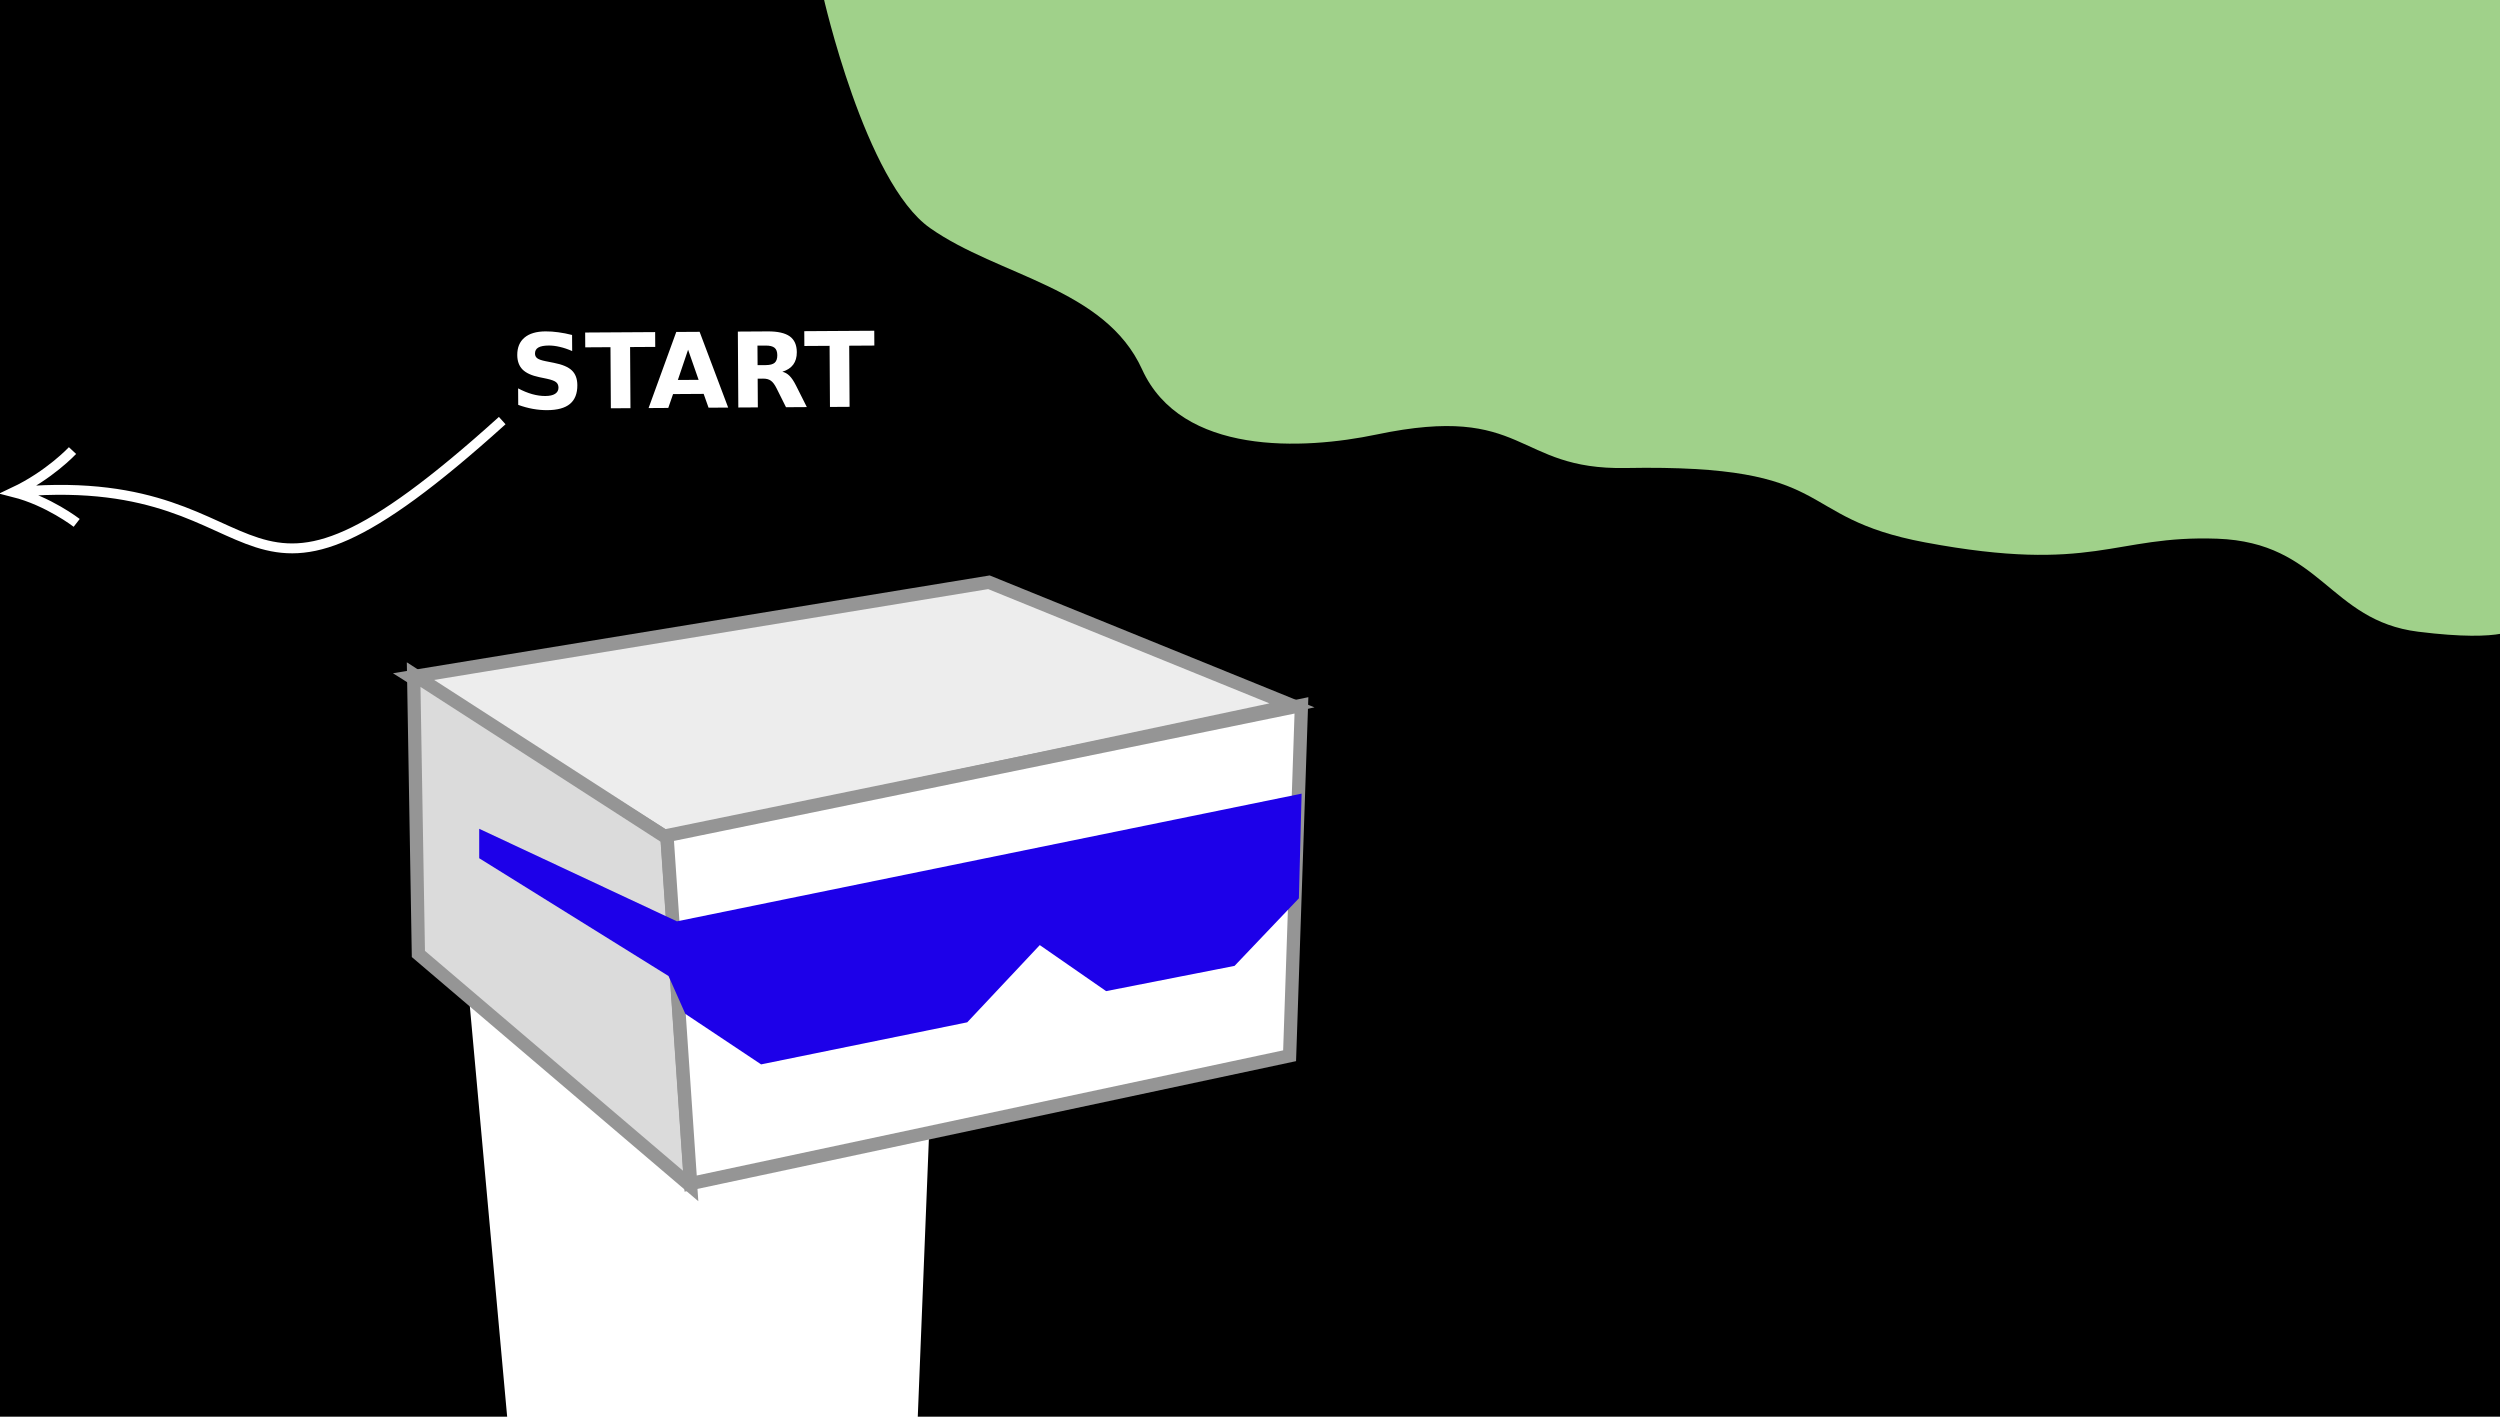
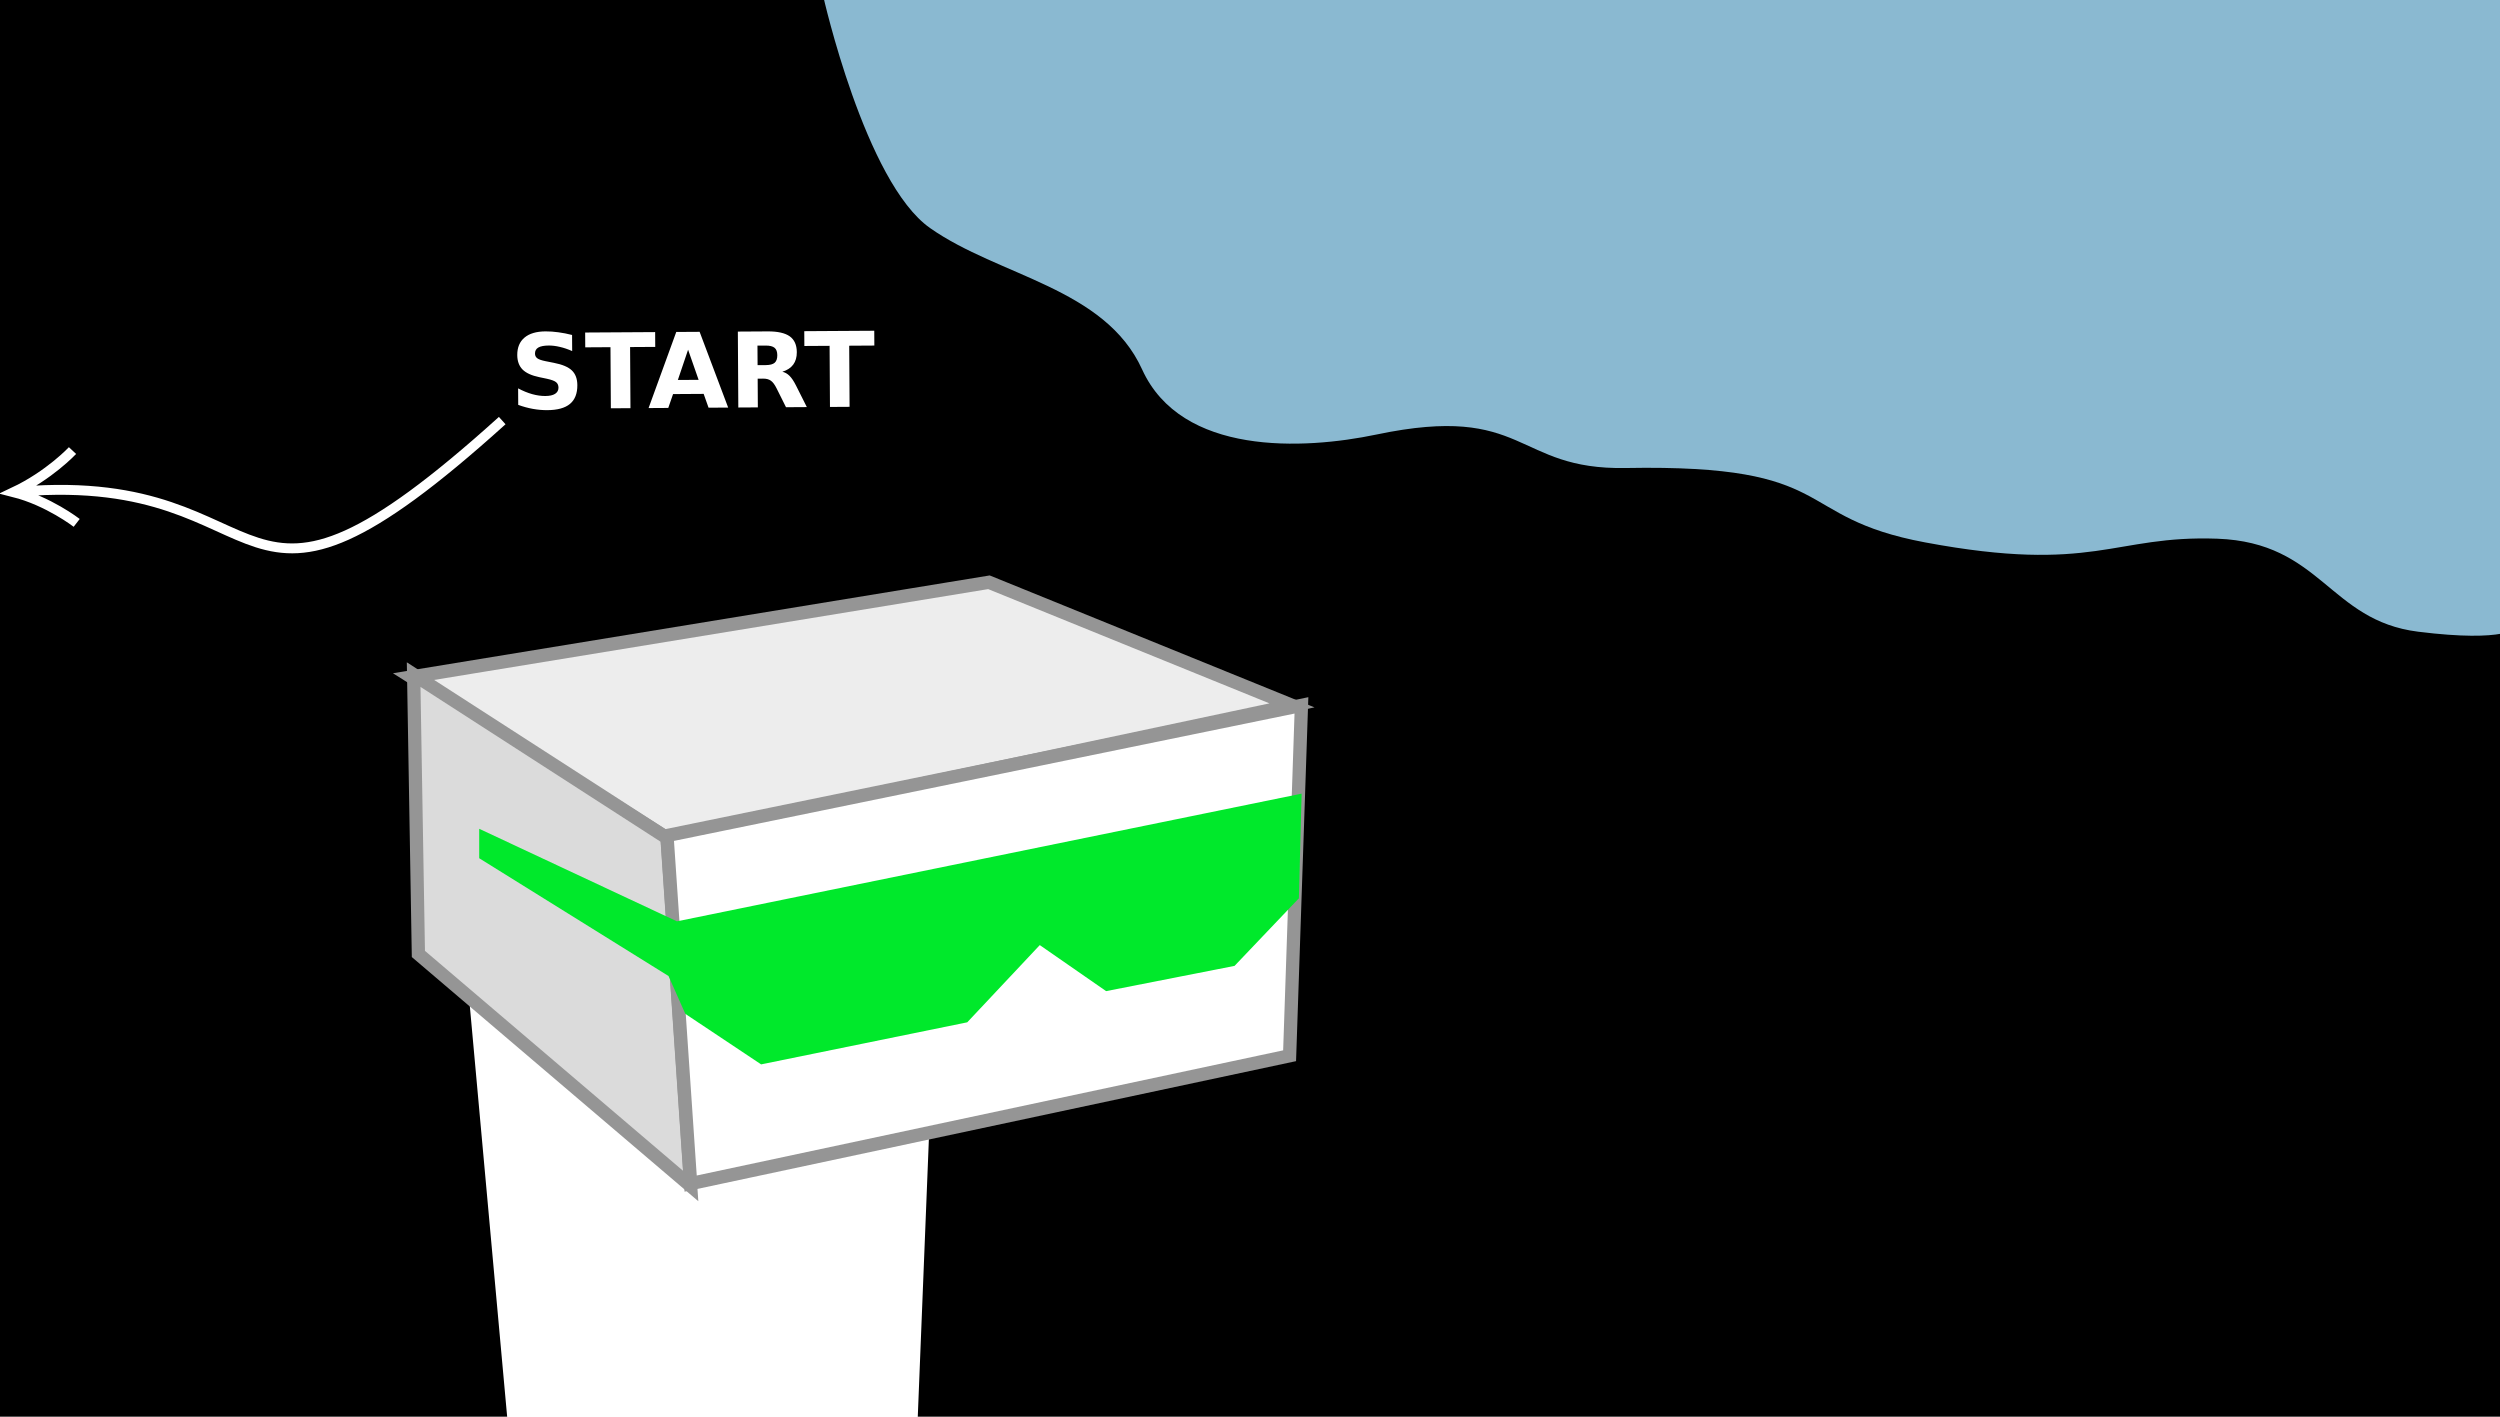
<svg xmlns="http://www.w3.org/2000/svg" width="480" height="272" id="svg2" version="1.1">
  <defs id="defs4" />
  <g id="layer1" transform="translate(0,-780.3622)">
    <rect style="fill:#000000;fill-opacity:1;stroke:none" id="rect3002" width="480" height="272" x="0" y="780.362" />
    <text xml:space="preserve" style="font-size:20px;font-style:normal;font-variant:normal;font-weight:normal;font-stretch:normal;line-height:125%;letter-spacing:0px;word-spacing:0px;fill:#ffffff;fill-opacity:1;stroke:none;font-family:Bitstream Vera Sans;-inkscape-font-specification:Bitstream Vera Sans" x="92.648" y="859.459" id="text3004" transform="matrix(0.999981,-0.00615963,0.00615963,0.999981,0,0)">
      <tspan id="tspan3006" x="92.648" y="859.459" style="font-weight:bold;fill:#ffffff;fill-opacity:1;-inkscape-font-specification:Bitstream Vera Sans Bold">START</tspan>
    </text>
    <flowRoot xml:space="preserve" id="flowRoot3784" style="fill:black;stroke:none;stroke-opacity:1;stroke-width:1px;stroke-linejoin:miter;stroke-linecap:butt;fill-opacity:1;font-family:Century Schoolbook L;font-style:normal;font-weight:normal;font-size:20px;line-height:125%;letter-spacing:0px;word-spacing:0px;-inkscape-font-specification:Century Schoolbook L;font-stretch:normal;font-variant:normal">
      <flowRegion id="flowRegion3786">
        <rect id="rect3788" width="1.071" height="23.571" x="103.929" y="173.071" />
      </flowRegion>
      <flowPara id="flowPara3790" />
    </flowRoot>
    <path style="fill:none;stroke:#ffffff;stroke-width:1.9;stroke-linecap:butt;stroke-linejoin:miter;stroke-miterlimit:4;stroke-opacity:1;stroke-dasharray:none" d="m 13.922,86.509 c 0,0 -4.423,4.748 -11.295,7.991 6.655,1.681 12.098,5.893 12.098,5.893 M 96.426,80.754 C 42.78,129.211 55.408,90.214 4.056,94.366" id="path4253" transform="translate(0,780.3622)" />
    <flowRoot xml:space="preserve" id="flowRoot3786" style="fill:black;stroke:none;stroke-opacity:1;stroke-width:1px;stroke-linejoin:miter;stroke-linecap:butt;fill-opacity:1;font-family:Century Schoolbook L;font-style:normal;font-weight:normal;font-size:20px;line-height:125%;letter-spacing:0px;word-spacing:0px;-inkscape-font-specification:Century Schoolbook L;font-stretch:normal;font-variant:normal">
      <flowRegion id="flowRegion3788">
        <rect id="rect3790" width="44.447" height="23.234" x="295.722" y="190.935" />
      </flowRegion>
      <flowPara id="flowPara3792" />
    </flowRoot>
    <flowRoot xml:space="preserve" id="flowRoot3794" style="fill:black;stroke:none;stroke-opacity:1;stroke-width:1px;stroke-linejoin:miter;stroke-linecap:butt;fill-opacity:1;font-family:Century Schoolbook L;font-style:normal;font-weight:normal;font-size:20px;line-height:125%;letter-spacing:0px;word-spacing:0px;-inkscape-font-specification:Century Schoolbook L;font-stretch:normal;font-variant:normal">
      <flowRegion id="flowRegion3796">
        <rect id="rect3798" width="55.053" height="23.739" x="295.217" y="190.935" />
      </flowRegion>
      <flowPara id="flowPara3800" />
    </flowRoot>
    <flowRoot xml:space="preserve" id="flowRoot3814" style="font-size:20px;font-style:normal;font-variant:normal;font-weight:normal;font-stretch:normal;line-height:125%;letter-spacing:0px;word-spacing:0px;fill:#ffffff;fill-opacity:1;stroke:none;font-family:Century Schoolbook L;-inkscape-font-specification:Century Schoolbook L" transform="translate(0,780.3622)">
      <flowRegion id="flowRegion3816">
        <rect id="rect3818" width="288.904" height="51.518" x="103.541" y="141.185" style="fill:#ffffff;fill-opacity:1" />
      </flowRegion>
      <flowPara id="flowPara3820" />
    </flowRoot>
    <flowRoot xml:space="preserve" id="flowRoot3828" style="font-size:20px;font-style:normal;font-variant:normal;font-weight:normal;font-stretch:normal;line-height:125%;letter-spacing:0px;word-spacing:0px;fill:#000000;fill-opacity:1;stroke:none;font-family:Century Schoolbook L;-inkscape-font-specification:Century Schoolbook L" transform="translate(0,780.3622)">
      <flowRegion id="flowRegion3830">
        <rect id="rect3832" width="45.709" height="46.467" x="38.386" y="165.429" />
      </flowRegion>
      <flowPara id="flowPara3834">sdfsd</flowPara>
    </flowRoot>
    <path style="fill:#ffffff;fill-opacity:1;stroke:none" d="m 179.876,960.794 -90.001,9.091 10,110.001 75.91,-16.818 z" id="path3062-7" />
    <path style="fill:#ededed;fill-opacity:1;stroke:#959595;stroke-width:2.545px;stroke-linecap:butt;stroke-linejoin:miter;stroke-opacity:1" d="m 248.059,915.794 -120.001,25.455 -49.091,-30.909 110.91,-18.182 z" id="path3056-1" />
    <path style="fill:#dbdbdb;fill-opacity:1;stroke:#959595;stroke-width:2.545px;stroke-linecap:butt;stroke-linejoin:miter;stroke-opacity:1" d="M 128.058,941.249 79.421,909.885 l 0.909,53.637 52.273,44.546 z" id="path3060-3" />
    <g id="g3915-8" transform="matrix(-1.599324,0,0,1.599324,716.6728,-440.6509)">
      <path id="path3058-0" d="m 291.871,848.136 1.421,42.063 71.906,15.347 2.842,-41.779 z" style="fill:#ffffff;fill-opacity:1;stroke:#959595;stroke-width:1.592px;stroke-linecap:butt;stroke-linejoin:miter;stroke-opacity:1" />
      <path transform="matrix(1.591591,0,0,1.591591,-100.3545,735.4137)" d="m 282.843,89.415 c 0,1.395 -1.131,2.525 -2.525,2.525 -1.395,0 -2.525,-1.131 -2.525,-2.525 0,-1.395 1.131,-2.525 2.525,-2.525 1.395,0 2.525,1.131 2.525,2.525 z" id="path3847-9" style="fill:#000000;fill-opacity:1;stroke:none" />
      <path d="m 282.843,89.415 c 0,1.395 -1.131,2.525 -2.525,2.525 -1.395,0 -2.525,-1.131 -2.525,-2.525 0,-1.395 1.131,-2.525 2.525,-2.525 1.395,0 2.525,1.131 2.525,2.525 z" id="path3847-1-7" style="fill:#000000;fill-opacity:1;stroke:none" transform="matrix(1.591591,0,0,1.591591,-137.7346,728.1788)" />
    </g>
-     <path style="fill:#1d00e9;fill-opacity:1;stroke:none;stroke-width:1.599px;stroke-linecap:butt;stroke-linejoin:miter;stroke-opacity:1;opacity:1" d="m 92.007,939.489 37.966,17.771 119.935,-24.519 -0.522,20.097 -12.353,12.973 -24.658,4.847 -12.737,-8.837 -13.928,14.826 -39.581,8.078 -14.54,-9.693 -3.231,-7.27 -36.35,-22.618 z" id="path3917" />
-     <path style="fill:#a0d18a;fill-opacity:1;stroke:none" d="m 158.03,-0.853 c 0,0 8.047,35.859 20.541,44.639 13.214,9.286 33.564,11.421 40.714,27.143 7.539,16.577 30.949,15.449 45,12.5 28.929,-6.071 26.385,6.822 47.857,6.429 41.457,-0.76 31.521,9.432 57.5,14.286 32.5,6.071 36.071,-1.429 56.071,-0.714 20,0.714 21.429,15.714 38.571,17.857 17.143,2.143 18.981,-0.837 18.981,-0.837 l 0.888,-123.578 z" id="path3992" transform="translate(0,780.3622)" />
+     <path style="fill:#00e92b;fill-opacity:1;stroke:none;stroke-width:1.599px;stroke-linecap:butt;stroke-linejoin:miter;stroke-opacity:1;opacity:1" d="m 92.007,939.489 37.966,17.771 119.935,-24.519 -0.522,20.097 -12.353,12.973 -24.658,4.847 -12.737,-8.837 -13.928,14.826 -39.581,8.078 -14.54,-9.693 -3.231,-7.27 -36.35,-22.618 z" id="path3917" />
+     <path style="fill:#8ab9d1;fill-opacity:1;stroke:none" d="m 158.03,-0.853 c 0,0 8.047,35.859 20.541,44.639 13.214,9.286 33.564,11.421 40.714,27.143 7.539,16.577 30.949,15.449 45,12.5 28.929,-6.071 26.385,6.822 47.857,6.429 41.457,-0.76 31.521,9.432 57.5,14.286 32.5,6.071 36.071,-1.429 56.071,-0.714 20,0.714 21.429,15.714 38.571,17.857 17.143,2.143 18.981,-0.837 18.981,-0.837 l 0.888,-123.578 z" id="path3992" transform="translate(0,780.3622)" />
    <flowRoot xml:space="preserve" id="flowRoot3976" style="font-size:16px;font-style:normal;font-variant:normal;font-weight:500;font-stretch:normal;line-height:125%;letter-spacing:0px;word-spacing:0px;fill:#000000;fill-opacity:1;stroke:none;font-family:Century Schoolbook L;-inkscape-font-specification:Century Schoolbook L Medium" transform="translate(164.9913,668.2193)">
      <flowRegion id="flowRegion3978">
        <rect id="rect3980" width="292.029" height="162.917" x="12.857" y="120.571" />
      </flowRegion>
-       <flowPara id="flowPara3986" style="font-style:italic;font-weight:bold;text-align:end;text-anchor:end;-inkscape-font-specification:Century Schoolbook L Bold Italic">Reginald wore his new prescription glasses to the race.  His optician said they'd help him see blue things better.</flowPara>
+       <flowPara id="flowPara3986" style="font-style:italic;font-weight:bold;text-align:end;text-anchor:end;-inkscape-font-specification:Century Schoolbook L Bold Italic">Reginald wore his new prescription glasses to the race.  His optician said they'd help him see green things better.</flowPara>
    </flowRoot>
  </g>
</svg>
